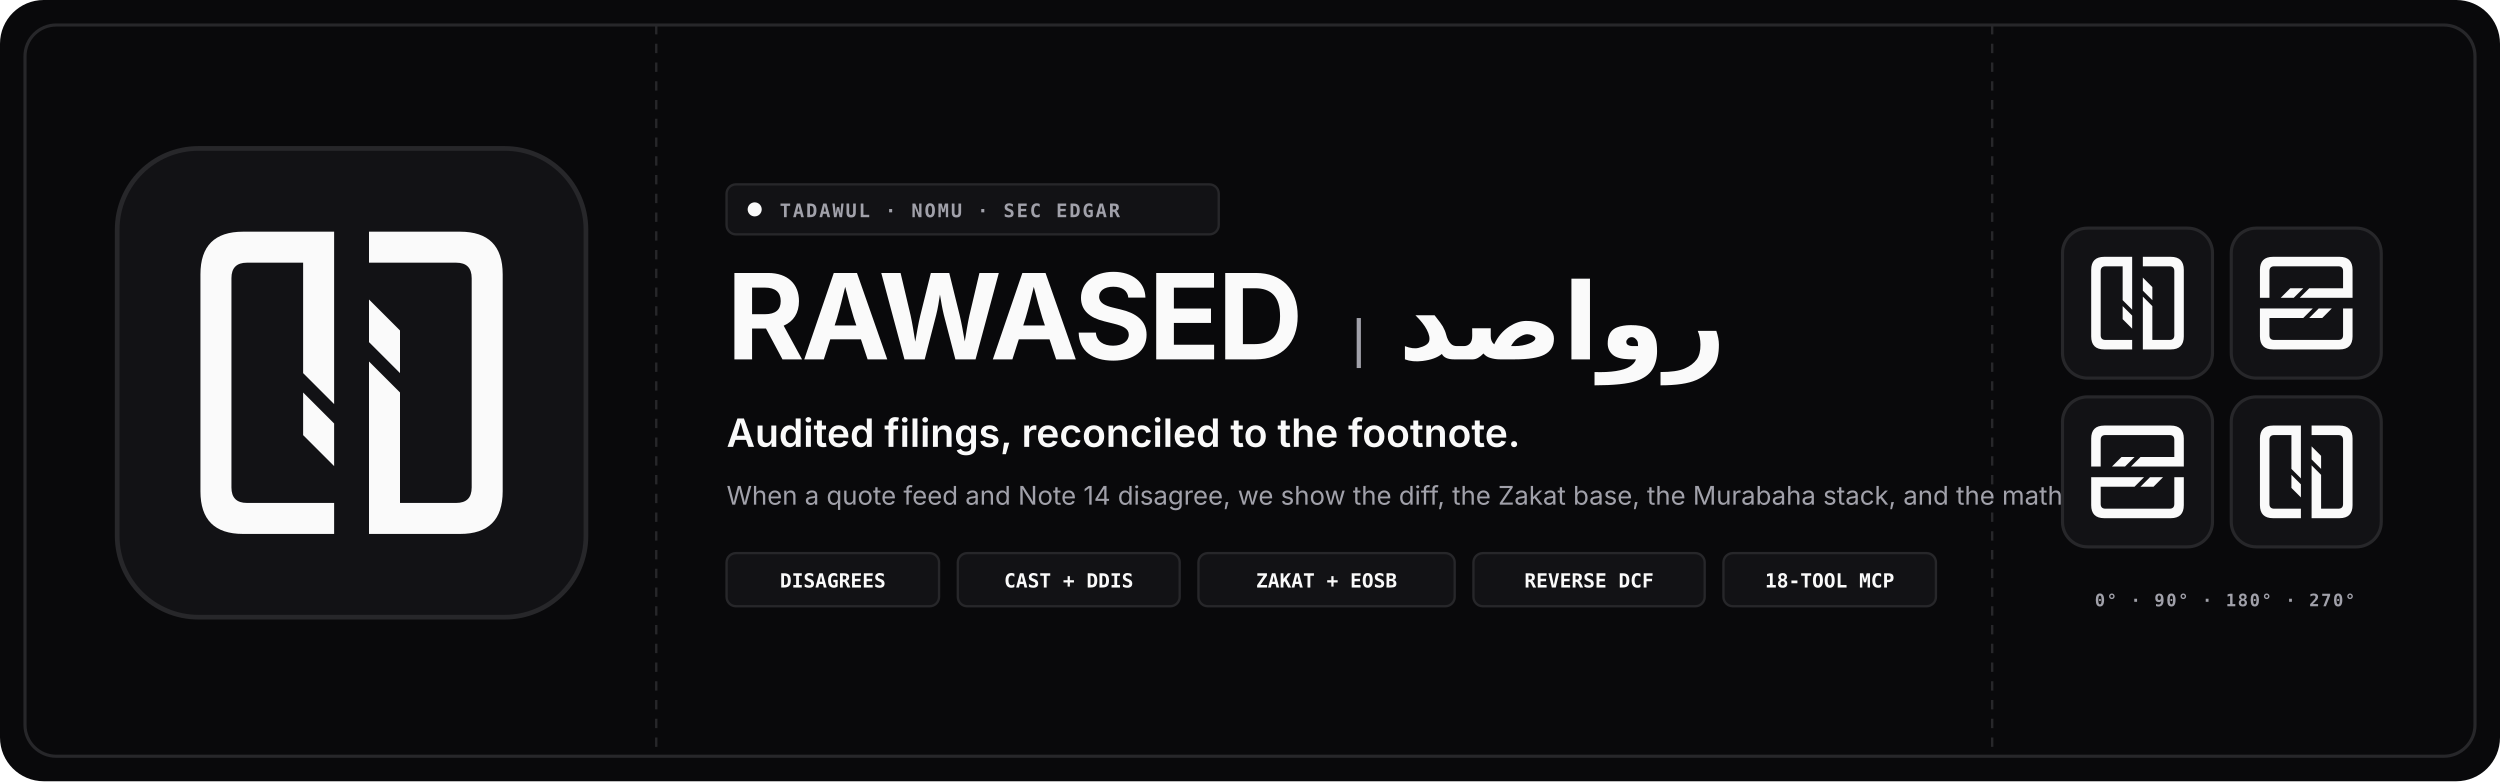
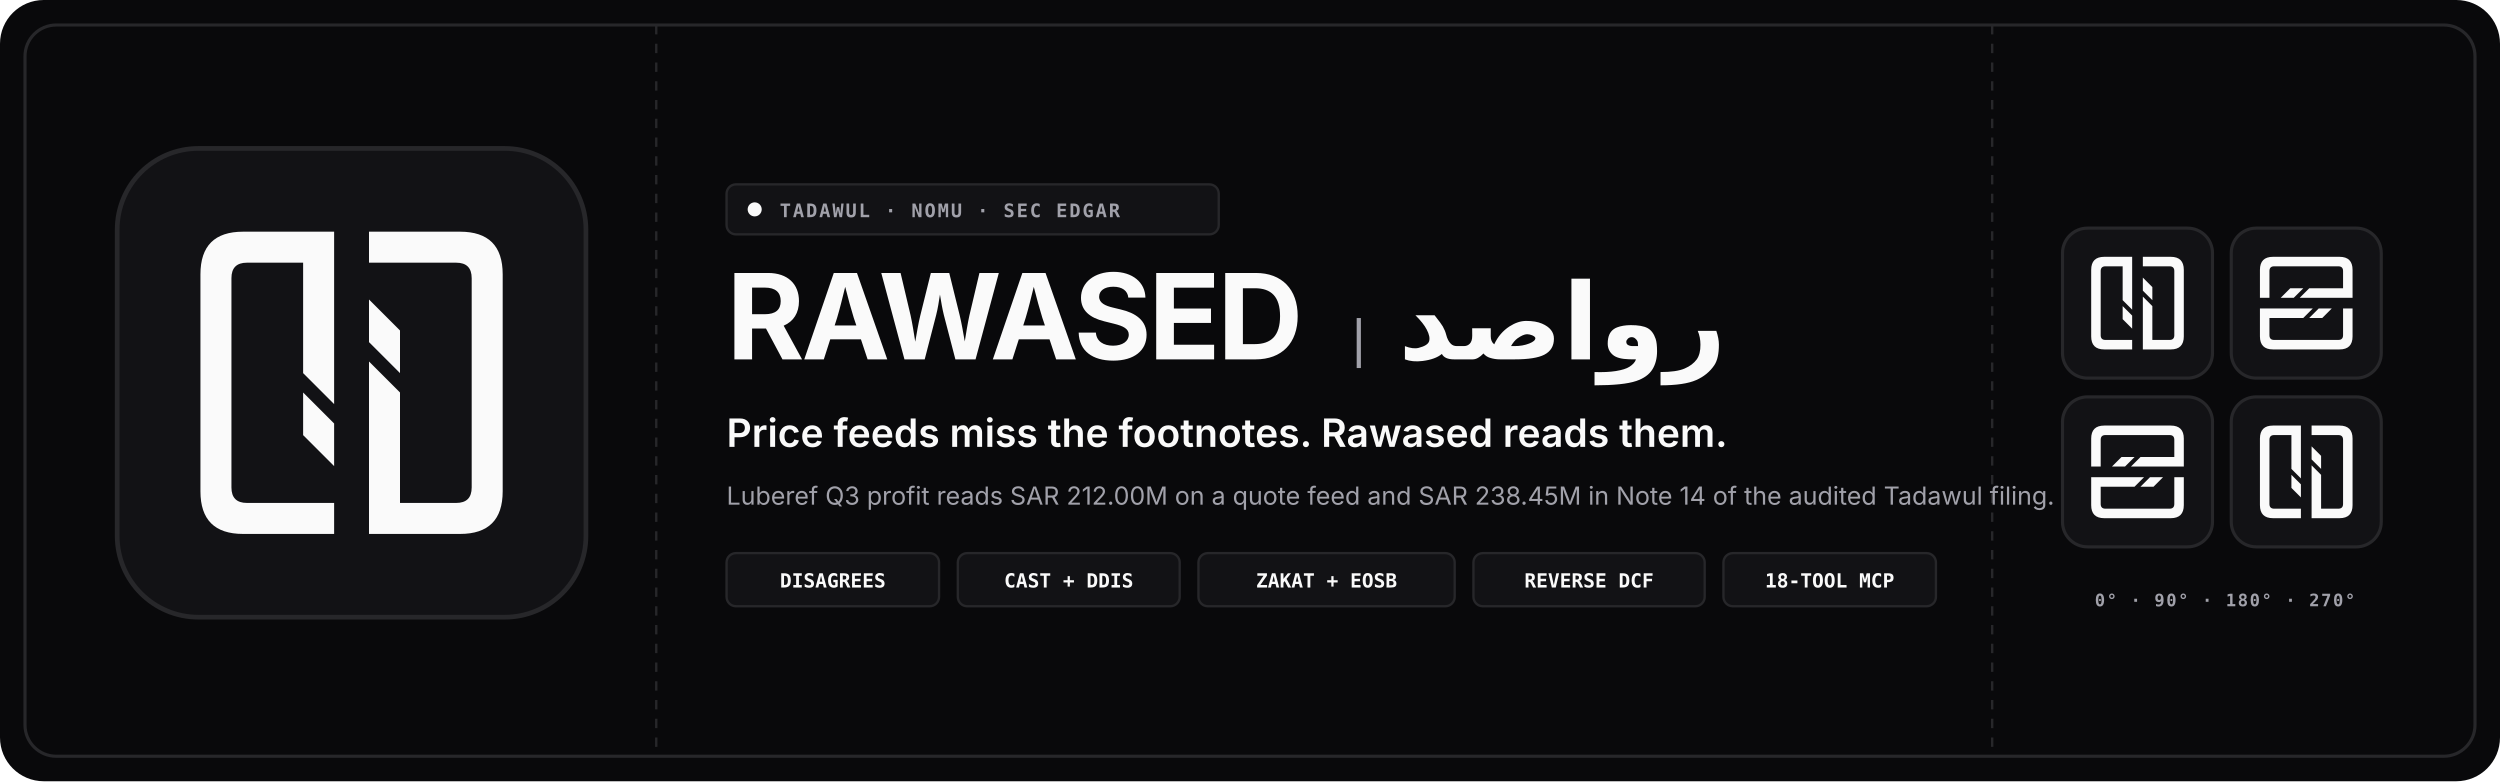
<svg xmlns="http://www.w3.org/2000/svg" viewBox="0 0 1600 500" width="1600" height="500">
  <rect width="1600" height="500" rx="28" fill="#09090B" />
  <rect x="16" y="16" width="1568" height="468" rx="20" fill="none" stroke="#27272A" stroke-width="2" />
  <line x1="420" y1="16" x2="420" y2="484" stroke="#27272A" stroke-width="1.5" stroke-dasharray="6 6" />
  <line x1="1275" y1="16" x2="1275" y2="484" stroke="#27272A" stroke-width="1.5" stroke-dasharray="6 6" />
  <g transform="translate(75, 95)">
    <rect width="300" height="300" rx="52" fill="#121215" stroke="#27272A" stroke-width="3" />
    <svg x="26" y="26" width="248" height="248" viewBox="0 0 100 100">
      <path d="M 45.5 89 H 22 Q 11 89 11 78 V 22 Q 11 11 22 11 H 45.5 V 55.5 L 37.5 47.5 V 19 H 23 Q 19 19 19 23 V 77 Q 19 81 23 81 H 45.5 Z" fill="#FAFAFA" />
      <polygon points="37.5,52.5 45.5,60.5 45.5,71.5 37.5,63.5" fill="#FAFAFA" />
      <path d="M 54.5 11 H 78 Q 89 11 89 22 V 78 Q 89 89 78 89 H 54.5 V 44.5 L 62.5 52.5 V 81 H 77 Q 81 81 81 77 V 23 Q 81 19 77 19 H 54.5 Z" fill="#FAFAFA" />
      <polygon points="54.5,28.5 62.5,36.5 62.5,47.5 54.5,39.5" fill="#FAFAFA" />
    </svg>
  </g>
  <g transform="translate(465, 118)">
    <rect x="0" y="0" width="315" height="32" rx="6" fill="#121215" stroke="#27272A" stroke-width="1.5" />
    <circle cx="18" cy="16" r="4.5" fill="#FAFAFA" />
    <text x="34" y="21" fill="#A1A1AA" font-family="IBM Plex Mono, monospace" font-size="12" font-weight="600" letter-spacing="1.2">TADAWUL · NOMU · SEC EDGAR</text>
    <text x="0" y="112" fill="#FAFAFA" font-family="IBM Plex Sans, -apple-system, sans-serif" font-size="76" font-weight="700" letter-spacing="-2">RAWASED</text>
    <text x="395" y="110" fill="#A1A1AA" font-family="IBM Plex Mono, monospace" font-size="32" font-weight="400">|</text>
    <text x="430" y="112" fill="#FAFAFA" font-family="IBM Plex Sans Arabic, Geeza Pro, sans-serif" font-size="68" font-weight="700">رواصد</text>
-     <text x="0" y="168" fill="#FAFAFA" font-family="IBM Plex Sans, -apple-system, sans-serif" font-size="25" font-weight="600">Audited filings, reconciled to the footnote.</text>
-     <text x="0" y="205" fill="#A1A1AA" font-family="IBM Plex Sans, -apple-system, sans-serif" font-size="16.5" font-weight="400">When a quote feed and Note 14 disagree, we show the diff, the Zakat base, the Murabaha stack, and the math.</text>
+     <text x="0" y="168" fill="#FAFAFA" font-family="IBM Plex Sans, -apple-system, sans-serif" font-size="25" font-weight="600">Price feeds miss the footnotes. Rawased reads them.</text>
+     <text x="0" y="205" fill="#A1A1AA" font-family="IBM Plex Sans, -apple-system, sans-serif" font-size="16" font-weight="400">Luberef Q3 profit reads SAR 212.00M on a quote feed and SAR 238.45M in Note 14 of the audited Tadawul filing.</text>
    <g transform="translate(0, 236)">
      <rect x="0" y="0" width="136" height="34" rx="6" fill="#121215" stroke="#27272A" stroke-width="1.5" />
      <text x="68" y="22" fill="#FAFAFA" font-family="IBM Plex Mono, monospace" font-size="12.5" font-weight="600" text-anchor="middle">DISAGREES</text>
      <rect x="148" y="0" width="142" height="34" rx="6" fill="#121215" stroke="#27272A" stroke-width="1.5" />
      <text x="219" y="22" fill="#FAFAFA" font-family="IBM Plex Mono, monospace" font-size="12.5" font-weight="600" text-anchor="middle">CAST + DDIS</text>
      <rect x="302" y="0" width="164" height="34" rx="6" fill="#121215" stroke="#27272A" stroke-width="1.5" />
      <text x="384" y="22" fill="#FAFAFA" font-family="IBM Plex Mono, monospace" font-size="12.5" font-weight="600" text-anchor="middle">ZAKAT + EOSB</text>
      <rect x="478" y="0" width="148" height="34" rx="6" fill="#121215" stroke="#27272A" stroke-width="1.5" />
      <text x="552" y="22" fill="#FAFAFA" font-family="IBM Plex Mono, monospace" font-size="12.5" font-weight="600" text-anchor="middle">REVERSE DCF</text>
      <rect x="638" y="0" width="136" height="34" rx="6" fill="#121215" stroke="#27272A" stroke-width="1.5" />
      <text x="706" y="22" fill="#FAFAFA" font-family="IBM Plex Mono, monospace" font-size="12.5" font-weight="600" text-anchor="middle">18-TOOL MCP</text>
    </g>
  </g>
  <g transform="translate(1320,146)">
    <rect width="96" height="96" rx="16" fill="#121215" stroke="#27272A" stroke-width="2" />
    <svg x="10" y="10" width="76" height="76" viewBox="0 0 100 100">
      <g transform="rotate(0 50 50)">
        <path d="M 45.5 89 H 22 Q 11 89 11 78 V 22 Q 11 11 22 11 H 45.5 V 55.5 L 37.5 47.5 V 19 H 23 Q 19 19 19 23 V 77 Q 19 81 23 81 H 45.5 Z" fill="#FAFAFA" />
        <polygon points="37.5,52.5 45.5,60.5 45.5,71.5 37.5,63.5" fill="#FAFAFA" />
        <path d="M 54.5 11 H 78 Q 89 11 89 22 V 78 Q 89 89 78 89 H 54.5 V 44.5 L 62.5 52.5 V 81 H 77 Q 81 81 81 77 V 23 Q 81 19 77 19 H 54.5 Z" fill="#FAFAFA" />
        <polygon points="54.5,28.5 62.5,36.5 62.5,47.5 54.5,39.5" fill="#FAFAFA" />
      </g>
    </svg>
  </g>
  <g transform="translate(1428,146)">
    <rect width="96" height="96" rx="16" fill="#121215" stroke="#27272A" stroke-width="2" />
    <svg x="10" y="10" width="76" height="76" viewBox="0 0 100 100">
      <g transform="rotate(90 50 50)">
        <path d="M 45.5 89 H 22 Q 11 89 11 78 V 22 Q 11 11 22 11 H 45.5 V 55.5 L 37.5 47.5 V 19 H 23 Q 19 19 19 23 V 77 Q 19 81 23 81 H 45.5 Z" fill="#FAFAFA" />
        <polygon points="37.5,52.5 45.5,60.5 45.5,71.5 37.5,63.5" fill="#FAFAFA" />
        <path d="M 54.5 11 H 78 Q 89 11 89 22 V 78 Q 89 89 78 89 H 54.5 V 44.5 L 62.5 52.5 V 81 H 77 Q 81 81 81 77 V 23 Q 81 19 77 19 H 54.5 Z" fill="#FAFAFA" />
        <polygon points="54.5,28.5 62.5,36.5 62.5,47.5 54.5,39.5" fill="#FAFAFA" />
      </g>
    </svg>
  </g>
  <g transform="translate(1320,254)">
    <rect width="96" height="96" rx="16" fill="#121215" stroke="#27272A" stroke-width="2" />
    <svg x="10" y="10" width="76" height="76" viewBox="0 0 100 100">
      <g transform="rotate(270 50 50)">
        <path d="M 45.5 89 H 22 Q 11 89 11 78 V 22 Q 11 11 22 11 H 45.5 V 55.5 L 37.5 47.5 V 19 H 23 Q 19 19 19 23 V 77 Q 19 81 23 81 H 45.5 Z" fill="#FAFAFA" />
        <polygon points="37.5,52.5 45.5,60.5 45.5,71.5 37.5,63.5" fill="#FAFAFA" />
        <path d="M 54.5 11 H 78 Q 89 11 89 22 V 78 Q 89 89 78 89 H 54.5 V 44.5 L 62.5 52.5 V 81 H 77 Q 81 81 81 77 V 23 Q 81 19 77 19 H 54.5 Z" fill="#FAFAFA" />
        <polygon points="54.5,28.5 62.5,36.5 62.5,47.5 54.5,39.5" fill="#FAFAFA" />
      </g>
    </svg>
  </g>
  <g transform="translate(1428,254)">
    <rect width="96" height="96" rx="16" fill="#121215" stroke="#27272A" stroke-width="2" />
    <svg x="10" y="10" width="76" height="76" viewBox="0 0 100 100">
      <g transform="rotate(180 50 50)">
        <path d="M 45.5 89 H 22 Q 11 89 11 78 V 22 Q 11 11 22 11 H 45.5 V 55.5 L 37.5 47.5 V 19 H 23 Q 19 19 19 23 V 77 Q 19 81 23 81 H 45.5 Z" fill="#FAFAFA" />
        <polygon points="37.5,52.5 45.5,60.5 45.5,71.5 37.5,63.5" fill="#FAFAFA" />
        <path d="M 54.5 11 H 78 Q 89 11 89 22 V 78 Q 89 89 78 89 H 54.5 V 44.5 L 62.5 52.5 V 81 H 77 Q 81 81 81 77 V 23 Q 81 19 77 19 H 54.5 Z" fill="#FAFAFA" />
        <polygon points="54.5,28.5 62.5,36.5 62.5,47.5 54.5,39.5" fill="#FAFAFA" />
      </g>
    </svg>
  </g>
  <text x="1424" y="388" fill="#A1A1AA" font-family="IBM Plex Mono, monospace" font-size="11" font-weight="600" text-anchor="middle" letter-spacing="1">0° · 90° · 180° · 270°</text>
</svg>
